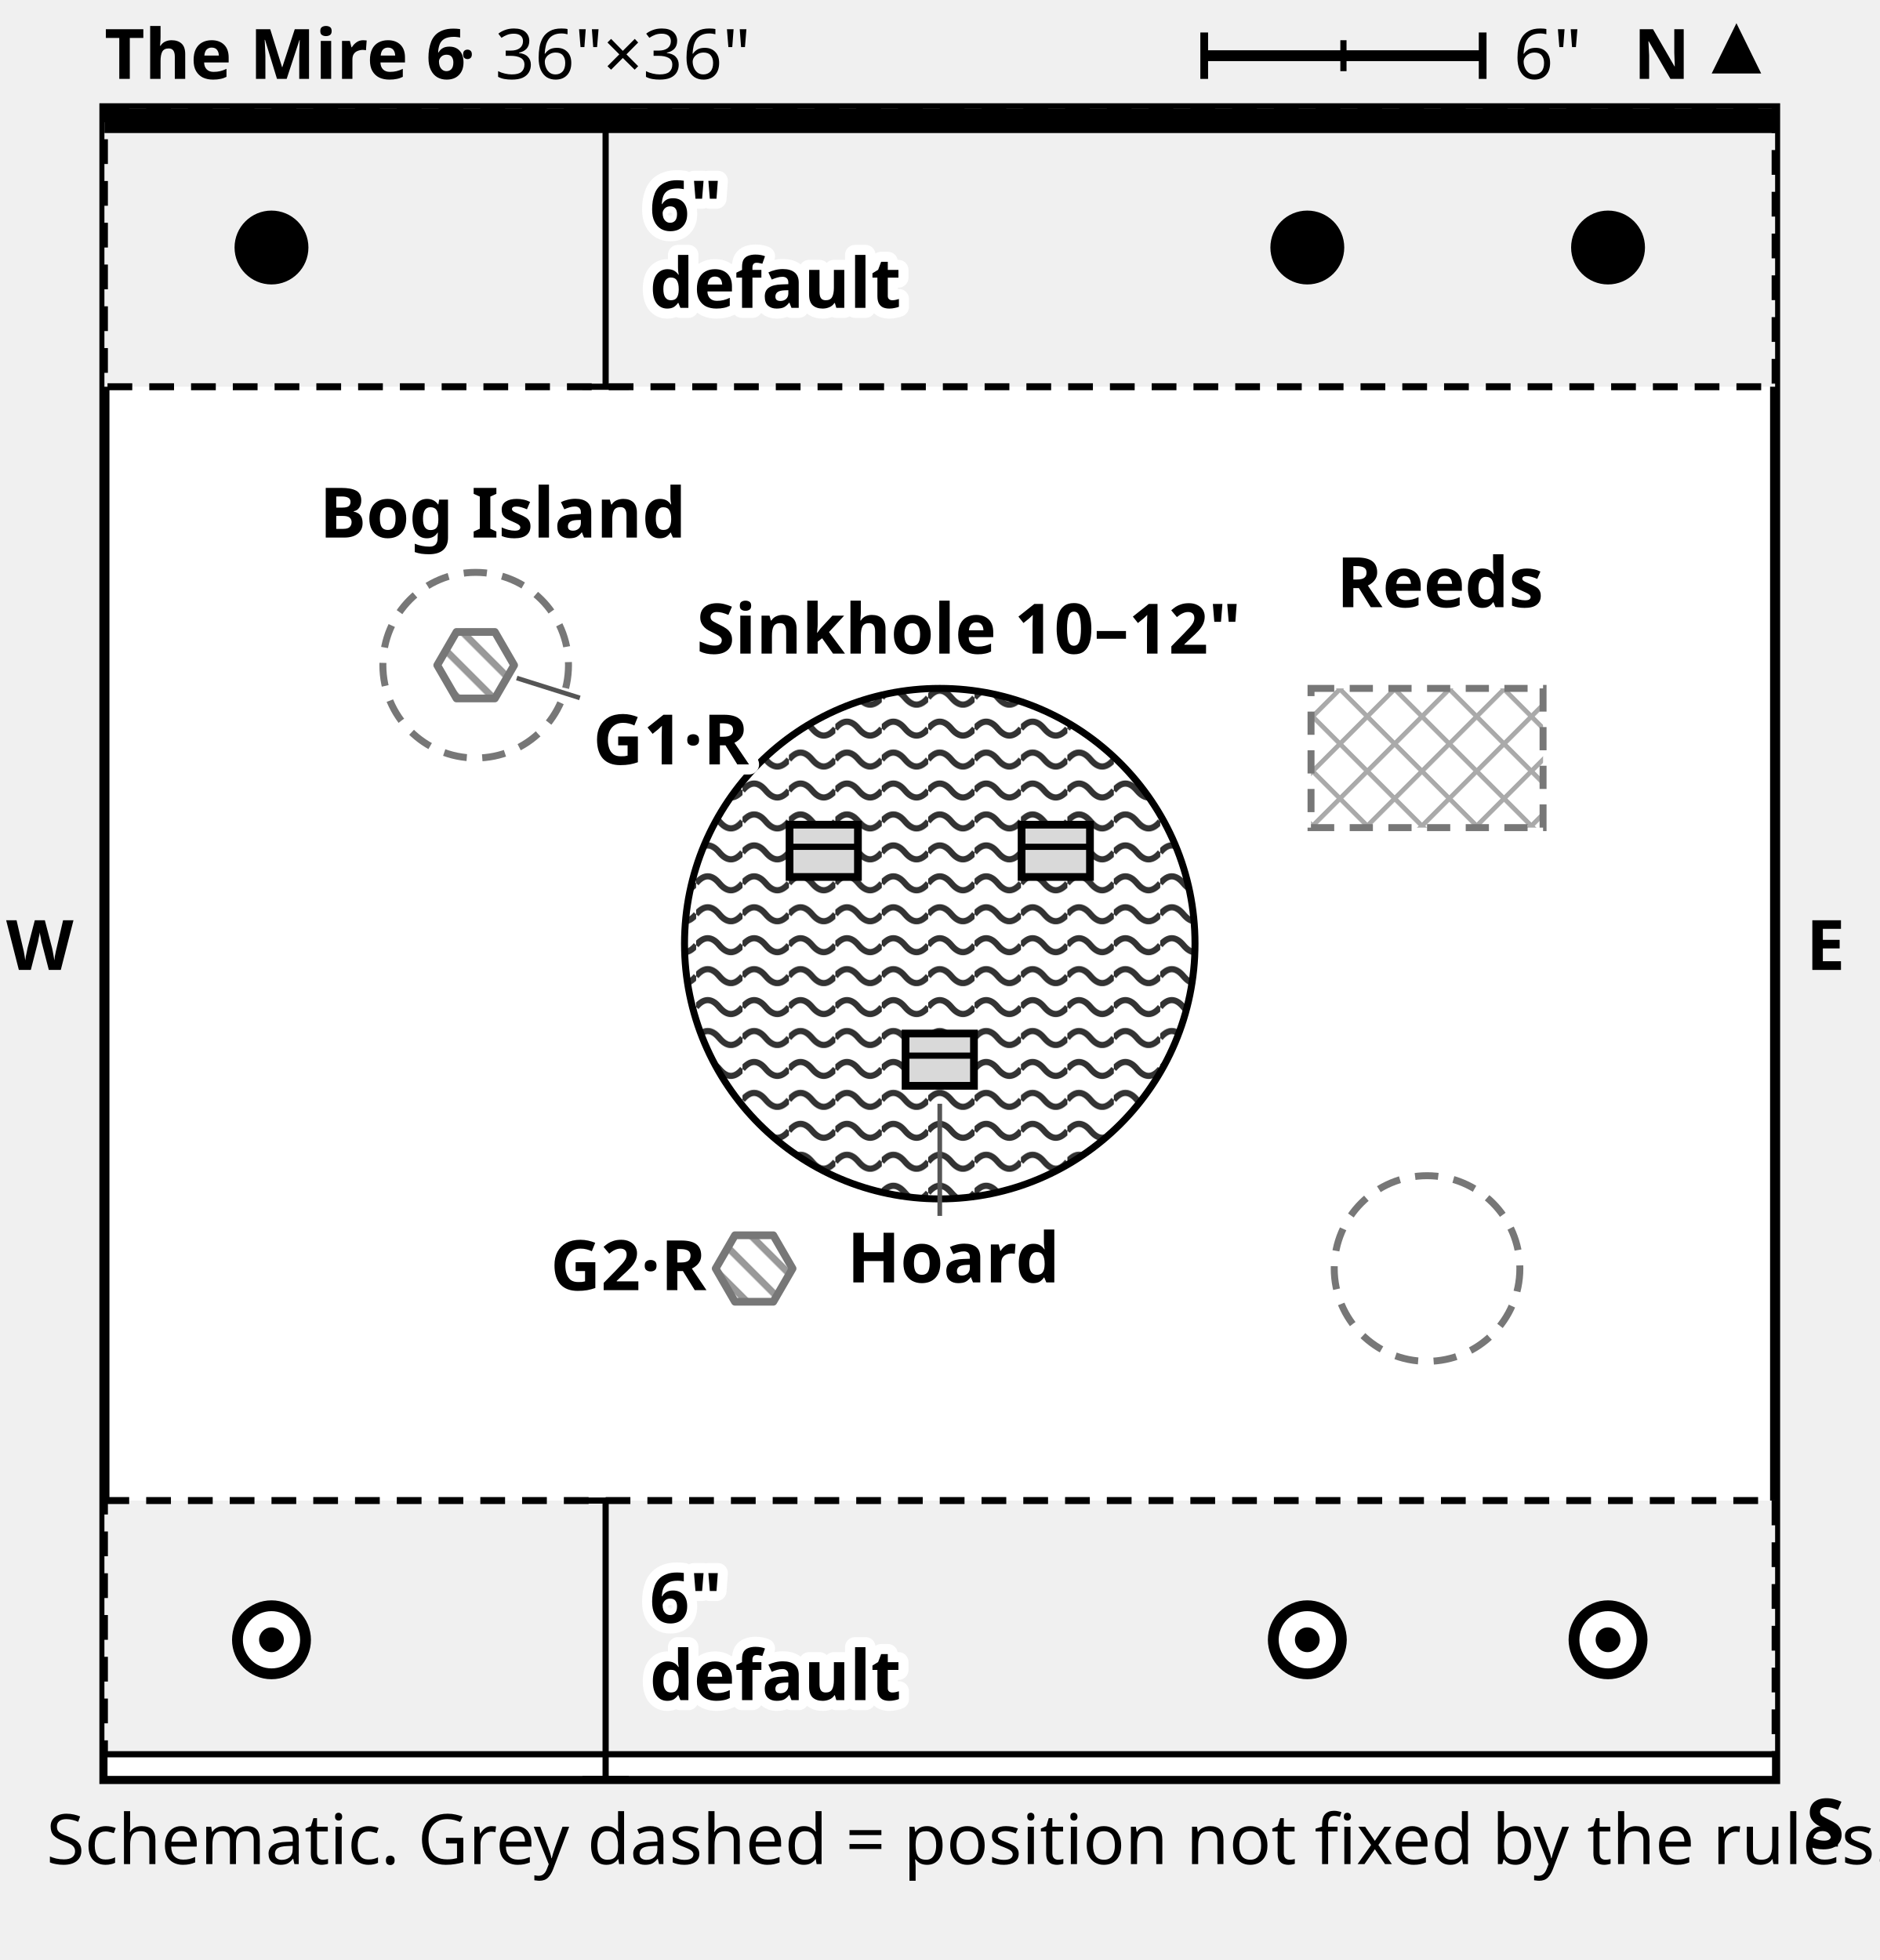
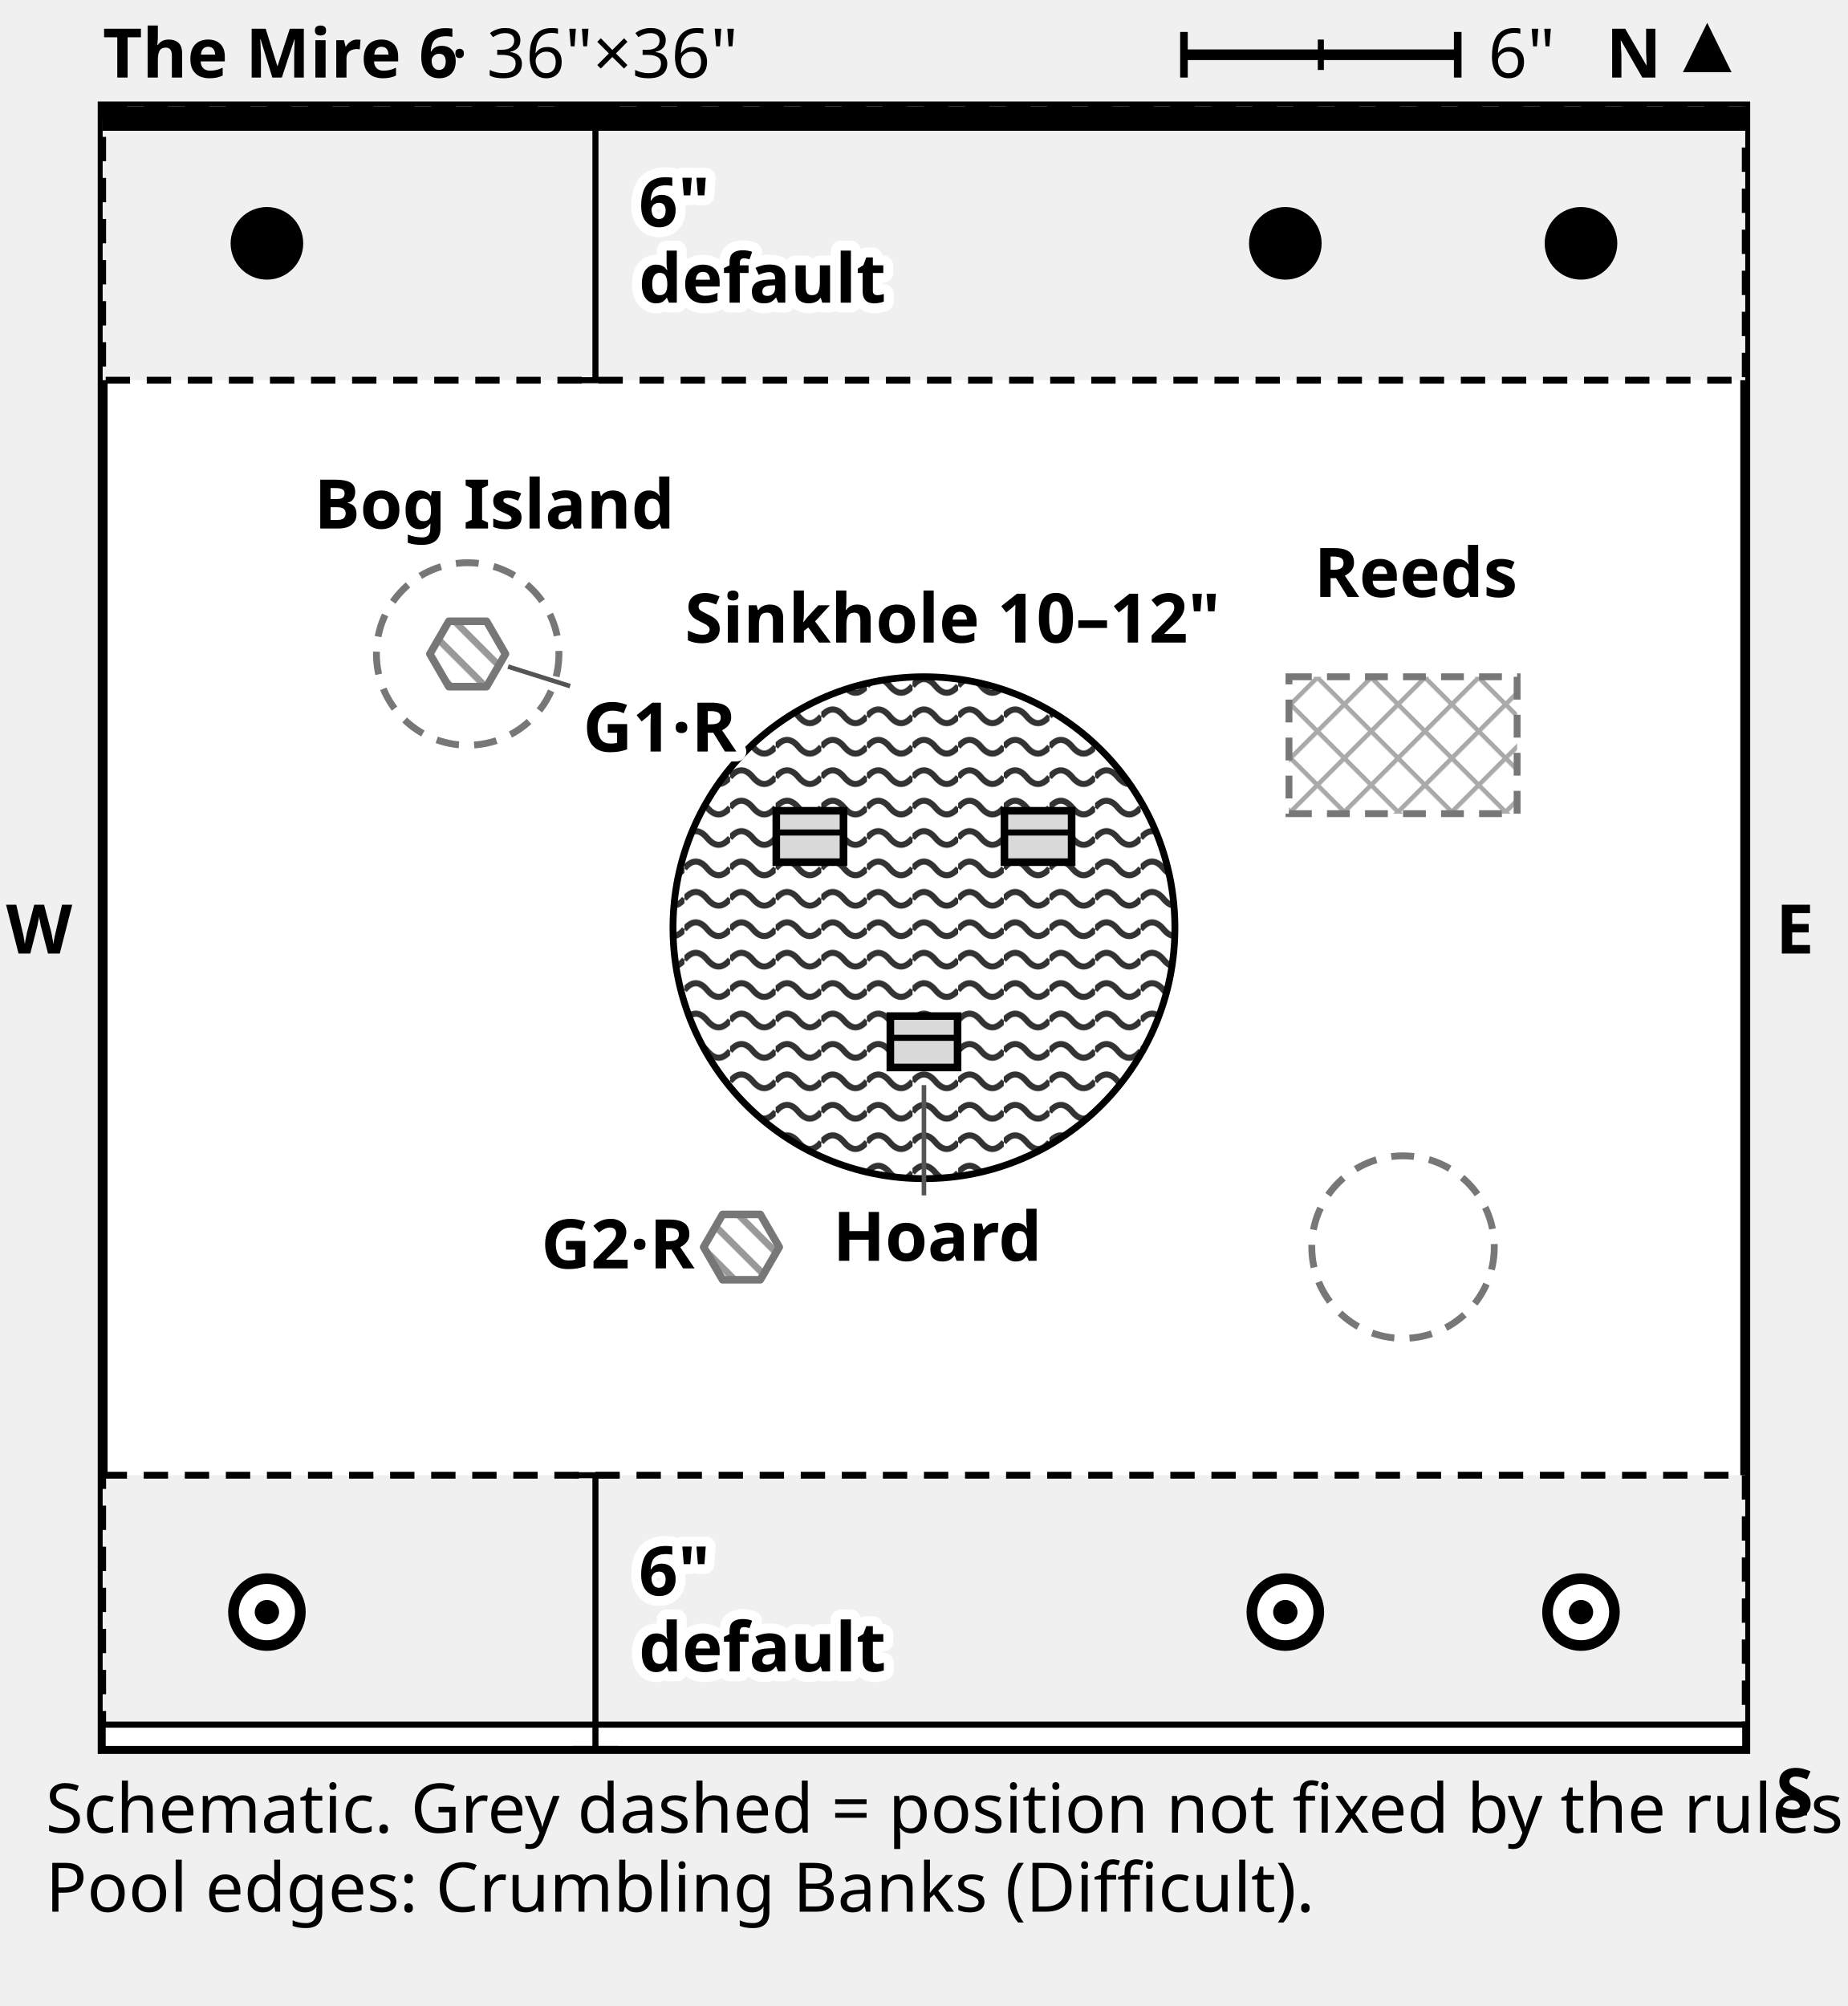
- <svg xmlns="http://www.w3.org/2000/svg" width="243pt" height="253.4pt" viewBox="0 0 243 253.4">
+ <svg xmlns="http://www.w3.org/2000/svg" width="243pt" height="263.8pt" viewBox="0 0 243 263.8">
  <defs>
    <pattern id="p-cover" width="5" height="5" patternUnits="userSpaceOnUse" patternTransform="rotate(45)">
      <rect width="5" height="5" fill="#fff" />
      <path d="M0 0.5H5M0.5 0V5" stroke="#444" stroke-width="0.7" fill="none" />
    </pattern>
    <pattern id="p-diff" width="4" height="4" patternUnits="userSpaceOnUse">
      <rect width="4" height="4" fill="#fff" />
      <circle cx="1" cy="1" r="0.75" fill="#222" />
      <circle cx="3" cy="3" r="0.75" fill="#222" />
    </pattern>
    <pattern id="p-imp" width="2.4" height="2.4" patternUnits="userSpaceOnUse" patternTransform="rotate(45)">
      <rect width="2.4" height="2.4" fill="#fff" />
      <path d="M0.4 0V2.4" stroke="#000" stroke-width="0.95" fill="none" />
    </pattern>
    <pattern id="p-mon" width="3.2" height="3.2" patternUnits="userSpaceOnUse" patternTransform="rotate(-45)">
      <rect width="3.2" height="3.2" fill="#fff" />
      <path d="M0.5 0V3.2" stroke="#000" stroke-width="1" fill="none" />
    </pattern>
    <pattern id="p-aoe" width="4" height="4" patternUnits="userSpaceOnUse" patternTransform="rotate(-45)">
      <rect width="4" height="4" fill="#fff" />
      <path d="M0.5 0V4" stroke="#777" stroke-width="1.4" fill="none" />
    </pattern>
  </defs>
  <defs>
    <pattern id="p-cover-l" width="5" height="5" patternUnits="userSpaceOnUse" patternTransform="rotate(45)">
      <rect width="5" height="5" fill="#fff" />
      <path d="M0 0.5H5M0.5 0V5" stroke="#aaa" stroke-width="0.6" fill="none" />
    </pattern>
    <pattern id="p-diff-l" width="4" height="4" patternUnits="userSpaceOnUse">
      <rect width="4" height="4" fill="#fff" />
      <circle cx="1" cy="1" r="0.7" fill="#999" />
      <circle cx="3" cy="3" r="0.7" fill="#999" />
    </pattern>
    <pattern id="p-imp-l" width="2.6" height="2.6" patternUnits="userSpaceOnUse" patternTransform="rotate(45)">
      <rect width="2.6" height="2.6" fill="#fff" />
      <path d="M0.4 0V2.6" stroke="#aaa" stroke-width="0.8" fill="none" />
    </pattern>
    <pattern id="p-mon-l" width="3.2" height="3.2" patternUnits="userSpaceOnUse" patternTransform="rotate(-45)">
      <rect width="3.2" height="3.2" fill="#fff" />
      <path d="M0.5 0V3.2" stroke="#999" stroke-width="0.9" fill="none" />
    </pattern>
    <pattern id="p-water" width="6" height="4" patternUnits="userSpaceOnUse">
      <rect width="6" height="4" fill="#fff" />
      <path d="M0 2.2Q1.5 0.4 3 2.2T6 2.2" stroke="#333" stroke-width="0.8" fill="none" />
    </pattern>
    <pattern id="p-water-l" width="6" height="4" patternUnits="userSpaceOnUse">
      <rect width="6" height="4" fill="#fff" />
      <path d="M0 2.2Q1.5 0.4 3 2.2T6 2.2" stroke="#aaa" stroke-width="0.8" fill="none" />
    </pattern>
    <pattern id="p-slip" width="6" height="6" patternUnits="userSpaceOnUse" patternTransform="rotate(-30)">
      <rect width="6" height="6" fill="#fff" />
      <path d="M0.5 1.5H3.5M3.5 4.5H5.5" stroke="#333" stroke-width="0.9" fill="none" />
    </pattern>
    <pattern id="p-slip-l" width="6" height="6" patternUnits="userSpaceOnUse" patternTransform="rotate(-30)">
      <rect width="6" height="6" fill="#fff" />
      <path d="M0.5 1.5H3.5M3.5 4.5H5.5" stroke="#aaa" stroke-width="0.9" fill="none" />
    </pattern>
    <pattern id="p-dark" width="4" height="4" patternUnits="userSpaceOnUse">
      <rect width="4" height="4" fill="#d9d9d9" />
      <path d="M0 4L4 0" stroke="#fff" stroke-width="0.9" fill="none" />
    </pattern>
    <pattern id="p-diffo" width="4" height="4" patternUnits="userSpaceOnUse">
      <circle cx="1" cy="1" r="0.8" fill="#222" />
      <circle cx="3" cy="3" r="0.8" fill="#222" />
    </pattern>
    <pattern id="p-diffo-l" width="4" height="4" patternUnits="userSpaceOnUse">
      <circle cx="1" cy="1" r="0.8" fill="#999" />
      <circle cx="3" cy="3" r="0.8" fill="#999" />
    </pattern>
    <pattern id="p-chasm" width="6" height="6" patternUnits="userSpaceOnUse">
      <rect width="6" height="6" fill="#d4d4d4" />
      <path d="M1.5 0V6M4.5 0V6" stroke="#333" stroke-width="1.1" stroke-dasharray="2.6 1.6" fill="none" />
    </pattern>
    <pattern id="p-chasm-l" width="6" height="6" patternUnits="userSpaceOnUse">
      <rect width="6" height="6" fill="#efefef" />
      <path d="M1.5 0V6M4.5 0V6" stroke="#aaa" stroke-width="1.1" stroke-dasharray="2.6 1.6" fill="none" />
    </pattern>
    <clipPath id="bclip">
      <rect x="13.5" y="14" width="216" height="216" />
    </clipPath>
  </defs>
  <rect x="13.5" y="14" width="216" height="216" fill="#fff" stroke="#000" stroke-width="1.3" />
  <g data-glyph="zone-A">
    <rect x="13.5" y="14" width="216" height="36" fill="#f0f0f0" stroke="#000" stroke-width="0.9" stroke-dasharray="3.2 2.2" />
    <rect x="13.5" y="14" width="216" height="3.2" fill="#000" />
  </g>
  <g data-glyph="dim">
    <line x1="78.3" y1="14" x2="78.3" y2="50" stroke="#000" stroke-width="0.8" stroke-linecap="butt" />
    <line x1="81.3" y1="14" x2="75.3" y2="14" stroke="#000" stroke-width="0.8" stroke-linecap="butt" />
    <line x1="81.3" y1="50" x2="75.3" y2="50" stroke="#000" stroke-width="0.8" stroke-linecap="butt" />
  </g>
  <g data-glyph="zone-B">
    <rect x="13.5" y="194" width="216" height="36" fill="#f0f0f0" stroke="#000" stroke-width="0.9" stroke-dasharray="3.2 2.2" />
    <rect x="13.5" y="226.8" width="216" height="3.2" fill="#fff" stroke="#000" stroke-width="0.8" />
  </g>
  <g data-glyph="dim">
    <line x1="78.3" y1="194" x2="78.3" y2="230" stroke="#000" stroke-width="0.8" stroke-linecap="butt" />
    <line x1="81.3" y1="194" x2="75.3" y2="194" stroke="#000" stroke-width="0.8" stroke-linecap="butt" />
    <line x1="81.3" y1="230" x2="75.3" y2="230" stroke="#000" stroke-width="0.8" stroke-linecap="butt" />
  </g>
  <g data-glyph="ter-water">
    <circle cx="121.5" cy="122" r="33" fill="url(#p-water)" stroke="#000" stroke-width="0.9" />
  </g>
  <g data-glyph="ter-open" data-state="illus">
    <circle cx="61.5" cy="86" r="12" fill="none" stroke="#777" stroke-width="0.9" stroke-dasharray="3 2" />
  </g>
  <g data-glyph="ter-open" data-state="illus">
    <circle cx="184.5" cy="164" r="12" fill="none" stroke="#777" stroke-width="0.9" stroke-dasharray="3 2" />
  </g>
  <g data-glyph="ter-cover" data-state="illus">
    <rect x="169.5" y="89" width="30" height="18" fill="url(#p-cover-l)" stroke="#777" stroke-width="0.9" stroke-dasharray="3 2" />
  </g>
  <g data-glyph="chest">
    <rect x="102.08" y="106.62" width="8.84" height="6.76" fill="#d9d9d9" stroke="#000" stroke-width="1" />
    <line x1="102.08" y1="109.48" x2="110.92" y2="109.48" stroke="#000" stroke-width="0.8" stroke-linecap="butt" />
  </g>
  <g data-glyph="chest">
    <rect x="132.08" y="106.62" width="8.84" height="6.76" fill="#d9d9d9" stroke="#000" stroke-width="1" />
    <line x1="132.08" y1="109.48" x2="140.92" y2="109.48" stroke="#000" stroke-width="0.8" stroke-linecap="butt" />
  </g>
  <g data-glyph="chest">
    <rect x="117.08" y="133.62" width="8.84" height="6.76" fill="#d9d9d9" stroke="#000" stroke-width="1" />
    <line x1="117.08" y1="136.48" x2="125.92" y2="136.48" stroke="#000" stroke-width="0.8" stroke-linecap="butt" />
  </g>
  <g data-glyph="mon" data-state="illus">
    <polygon points="66.47,86 63.98,90.3 59.02,90.3 56.53,86 59.02,81.7 63.98,81.7" fill="url(#p-mon-l)" stroke="#777" stroke-width="1" stroke-linejoin="round" />
  </g>
  <g data-glyph="mon" data-state="illus">
    <polygon points="102.47,164 99.98,168.3 95.02,168.3 92.53,164 95.02,159.7 99.98,159.7" fill="url(#p-mon-l)" stroke="#777" stroke-width="1" stroke-linejoin="round" />
  </g>
  <g data-glyph="hero-A">
    <circle cx="35.1" cy="32" r="4.4" fill="#000" stroke="#000" stroke-width="0.75" />
  </g>
  <g data-glyph="hero-A">
    <circle cx="169.02" cy="32" r="4.4" fill="#000" stroke="#000" stroke-width="0.75" />
  </g>
  <g data-glyph="hero-A">
    <circle cx="207.9" cy="32" r="4.4" fill="#000" stroke="#000" stroke-width="0.75" />
  </g>
  <g data-glyph="hero-B">
    <circle cx="35.1" cy="212" r="4.4" fill="#fff" stroke="#000" stroke-width="1.4" />
    <circle cx="35.1" cy="212" r="1.6" fill="#000" />
  </g>
  <g data-glyph="hero-B">
    <circle cx="169.02" cy="212" r="4.4" fill="#fff" stroke="#000" stroke-width="1.4" />
    <circle cx="169.02" cy="212" r="1.6" fill="#000" />
  </g>
  <g data-glyph="hero-B">
    <circle cx="207.9" cy="212" r="4.4" fill="#fff" stroke="#000" stroke-width="1.4" />
    <circle cx="207.9" cy="212" r="1.6" fill="#000" />
  </g>
  <text x="84" y="29.8" font-family="'Source Sans 3'" font-size="9" font-weight="600" fill="#000" stroke="#fff" stroke-width="2.6" stroke-linejoin="round" paint-order="stroke">6"</text>
  <text x="84" y="39.8" font-family="'Source Sans 3'" font-size="9" font-weight="600" fill="#000" stroke="#fff" stroke-width="2.6" stroke-linejoin="round" paint-order="stroke">default</text>
  <text x="84" y="209.8" font-family="'Source Sans 3'" font-size="9" font-weight="600" fill="#000" stroke="#fff" stroke-width="2.6" stroke-linejoin="round" paint-order="stroke">6"</text>
  <text x="84" y="219.8" font-family="'Source Sans 3'" font-size="9" font-weight="600" fill="#000" stroke="#fff" stroke-width="2.6" stroke-linejoin="round" paint-order="stroke">default</text>
  <g data-glyph="range">
    <text x="90.05" y="84.5" font-family="'Source Sans 3'" font-size="9" font-weight="600" fill="#000" stroke="#fff" stroke-width="2.6" stroke-linejoin="round" paint-order="stroke">Sinkhole 10–12"</text>
  </g>
  <text x="41.3" y="69.5" font-family="'Source Sans 3'" font-size="9" font-weight="600" fill="#000" stroke="#fff" stroke-width="2.6" stroke-linejoin="round" paint-order="stroke">Bog Island</text>
  <text x="172.8" y="78.5" font-family="'Source Sans 3'" font-size="9" font-weight="600" fill="#000" stroke="#fff" stroke-width="2.6" stroke-linejoin="round" paint-order="stroke">Reeds</text>
  <g data-glyph="leader">
    <line x1="121.5" y1="142.7" x2="121.5" y2="157.2" stroke="#555" stroke-width="0.6" stroke-linecap="butt" />
  </g>
  <text x="109.51" y="165.8" font-family="'Source Sans 3'" font-size="9" font-weight="600" fill="#000" stroke="#fff" stroke-width="2.6" stroke-linejoin="round" paint-order="stroke">Hoard</text>
  <g data-glyph="leader">
    <line x1="66.81" y1="87.66" x2="74.97" y2="90.23" stroke="#555" stroke-width="0.6" stroke-linecap="butt" />
  </g>
  <text x="76.67" y="98.83" font-family="'Source Sans 3'" font-size="9" font-weight="600" fill="#000" stroke="#fff" stroke-width="2.6" stroke-linejoin="round" paint-order="stroke">G1·R</text>
  <text x="71.17" y="166.8" font-family="'Source Sans 3'" font-size="9" font-weight="600" fill="#000" stroke="#fff" stroke-width="2.6" stroke-linejoin="round" paint-order="stroke">G2·R</text>
  <text x="13.5" y="10.2" font-weight="700" font-family="'Source Sans 3'" font-size="9" fill="#000">The Mire 6</text>
  <text x="59.24" y="10.2" font-weight="400" font-family="'Source Sans 3'" font-size="9" fill="#000">·  36"×36"</text>
  <g data-glyph="compass">
    <polygon points="224.5,3 221.3,9.5 227.7,9.5" fill="#000" />
    <text x="218.5" y="10.2" font-weight="700" font-family="'Source Sans 3'" font-size="9" fill="#000" text-anchor="end">N</text>
  </g>
  <g data-glyph="scale">
    <line x1="155.69" y1="7.2" x2="191.69" y2="7.2" stroke="#000" stroke-width="1.4" stroke-linecap="butt" />
    <line x1="155.69" y1="4.2" x2="155.69" y2="10.2" stroke="#000" stroke-width="1" stroke-linecap="butt" />
    <line x1="191.69" y1="4.2" x2="191.69" y2="10.2" stroke="#000" stroke-width="1" stroke-linecap="butt" />
    <line x1="173.69" y1="5.2" x2="173.69" y2="9.2" stroke="#000" stroke-width="0.8" stroke-linecap="butt" />
    <text x="195.69" y="10.2" font-weight="400" font-family="'Source Sans 3'" font-size="9" fill="#000">6"</text>
  </g>
  <text x="9.5" y="125.4" font-weight="700" font-family="'Source Sans 3'" font-size="9" fill="#000" text-anchor="end">W</text>
  <text x="233.5" y="125.4" font-weight="700" font-family="'Source Sans 3'" font-size="9" fill="#000">E</text>
  <text x="233.5" y="239" font-weight="700" font-family="'Source Sans 3'" font-size="9" fill="#000">S</text>
  <text x="6" y="241" font-weight="400" font-family="'Source Sans 3'" font-size="9" fill="#000">Schematic. Grey dashed = position not fixed by the rules.</text>
+   <text x="6" y="251.4" font-weight="400" font-family="'Source Sans 3'" font-size="9" fill="#000">Pool edges: Crumbling Banks (Difficult).</text>
</svg>
